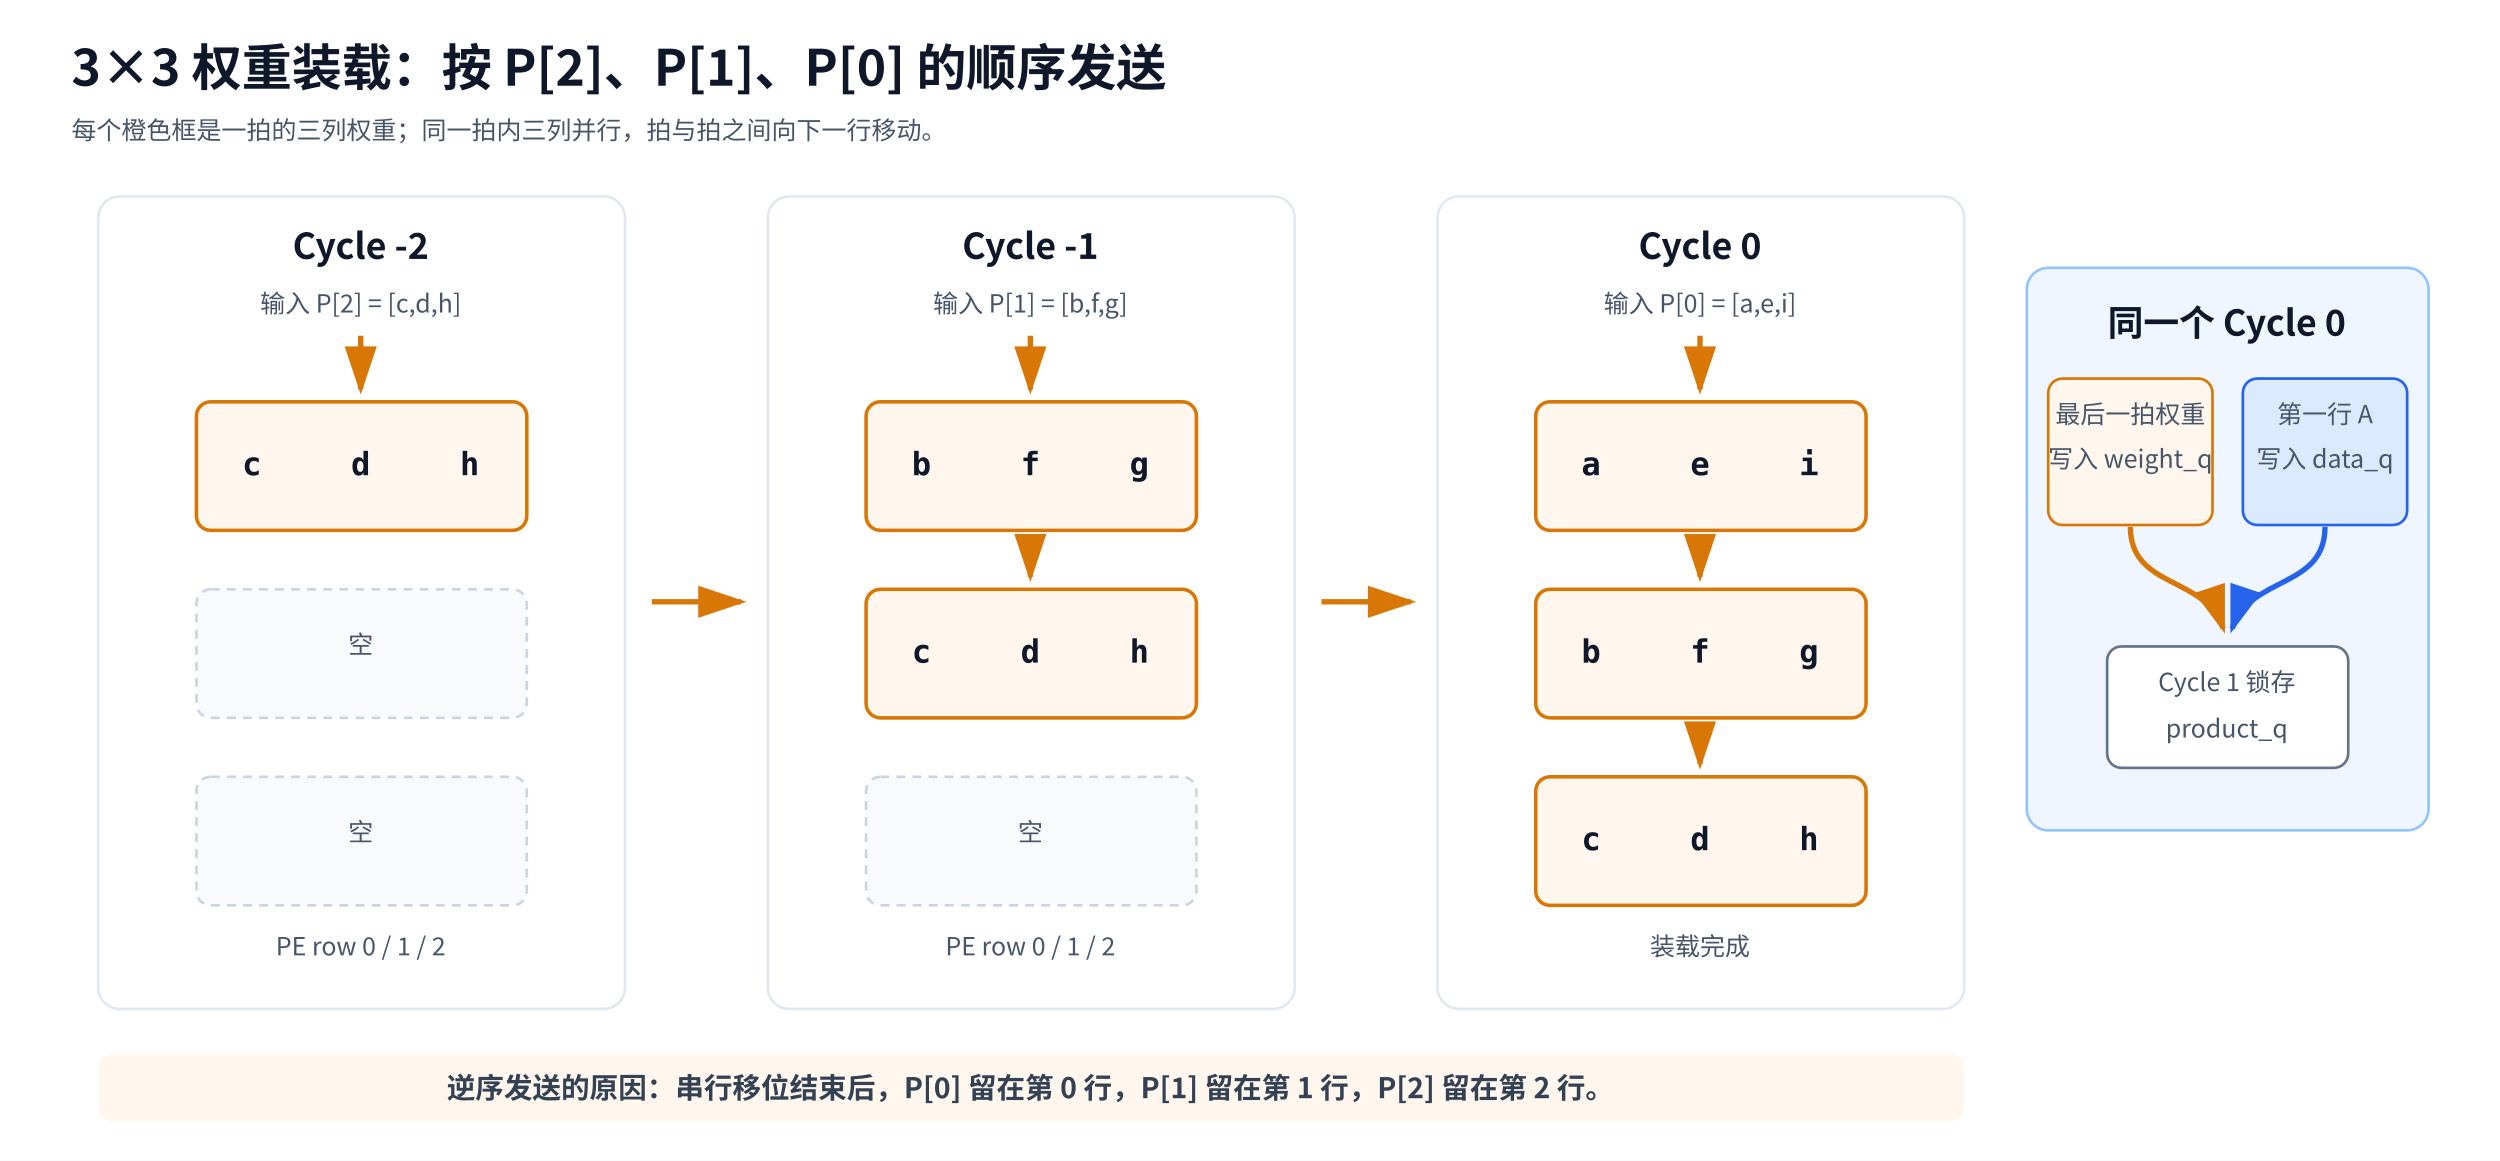
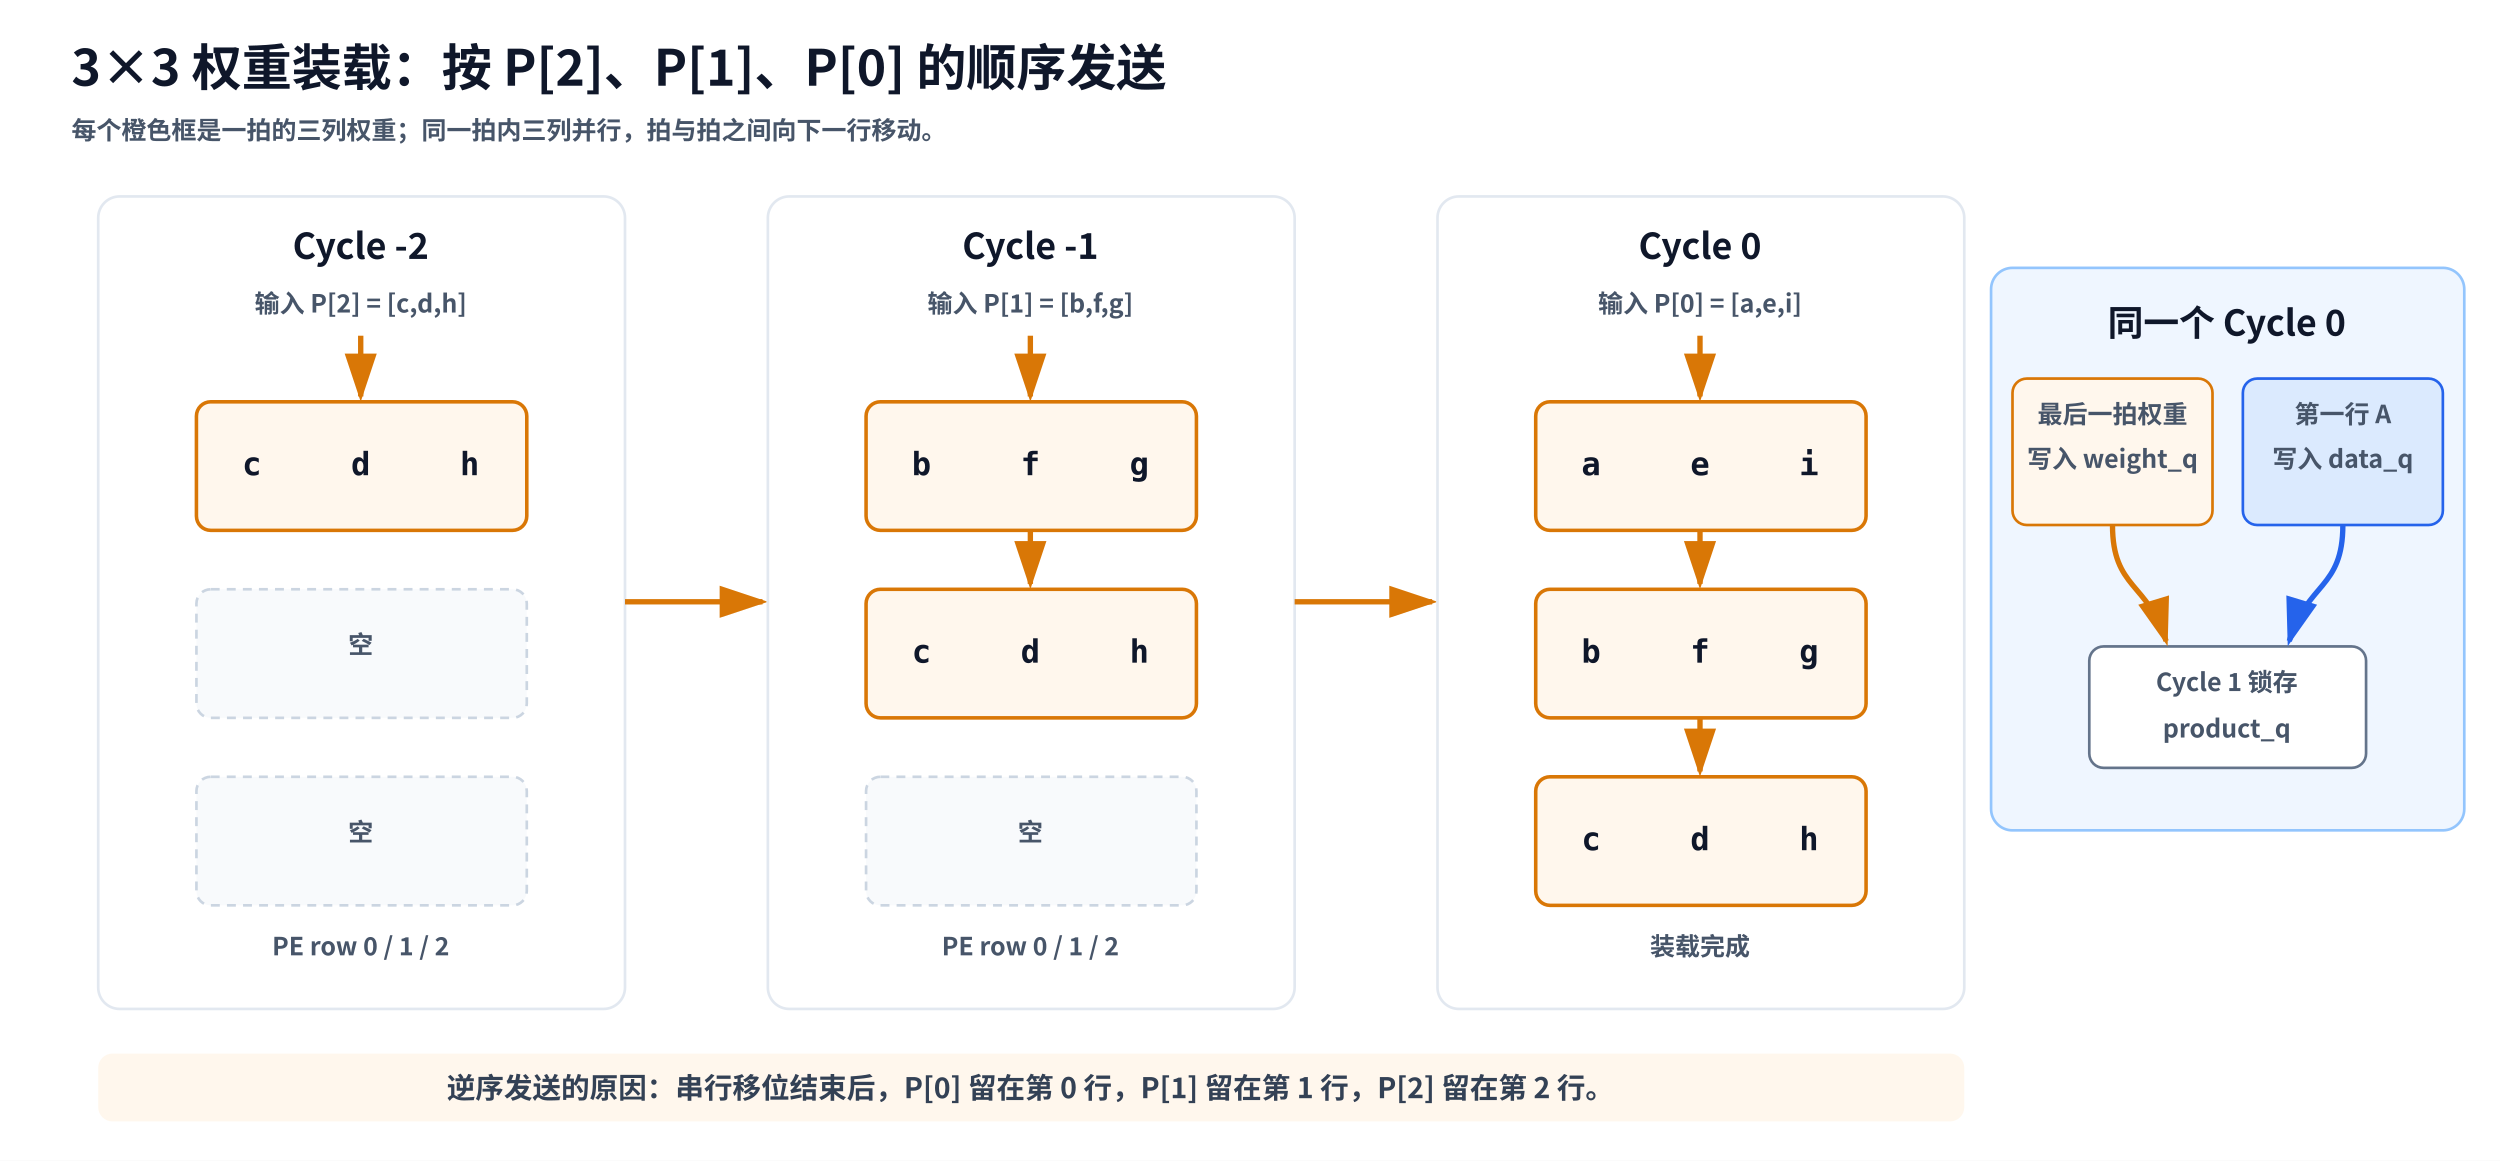
<svg xmlns="http://www.w3.org/2000/svg" width="1400" height="650" viewBox="0 0 1400 650" role="img" aria-labelledby="title desc">
  <defs>
    <style>
      .title { font: 700 28px "Noto Sans CJK SC", "Microsoft YaHei", sans-serif; fill: #0f172a; }
      .h2 { font: 700 20px "Noto Sans CJK SC", "Microsoft YaHei", sans-serif; fill: #0f172a; text-anchor: middle; }
-       .label { font: 600 16px "Noto Sans CJK SC", "Microsoft YaHei", sans-serif; fill: #334155; text-anchor: middle; }
-       .small { font: 500 14px "Noto Sans CJK SC", "Microsoft YaHei", sans-serif; fill: #475569; text-anchor: middle; }
+       .label { font: 700 16px "Noto Sans CJK SC", "Microsoft YaHei", sans-serif; fill: #334155; text-anchor: middle; }
+       .small { font: 700 14px "Noto Sans CJK SC", "Microsoft YaHei", sans-serif; fill: #475569; text-anchor: middle; }
      .left { text-anchor: start; }
      .mono { font: 700 18px "JetBrains Mono", "DejaVu Sans Mono", monospace; fill: #0f172a; text-anchor: middle; dominant-baseline: middle; }
      .row { fill: #fff7ed; stroke: #d97706; stroke-width: 2; rx: 8; }
      .empty { fill: #f8fafc; stroke: #cbd5e1; stroke-width: 1.5; stroke-dasharray: 5 4; rx: 8; }
      .arrow { fill: none; stroke: #d97706; stroke-width: 3; }
      .data { fill: none; stroke: #2563eb; stroke-width: 3; }
      .panel { fill: #ffffff; stroke: #e2e8f0; stroke-width: 1.5; rx: 12; }
    </style>
    <marker id="arrow-w" markerWidth="10" markerHeight="10" refX="8" refY="3" orient="auto" markerUnits="strokeWidth">
      <path d="M0,0 L0,6 L9,3 z" fill="#d97706" />
    </marker>
    <marker id="arrow-d" markerWidth="10" markerHeight="10" refX="8" refY="3" orient="auto" markerUnits="strokeWidth">
      <path d="M0,0 L0,6 L9,3 z" fill="#2563eb" />
    </marker>
  </defs>
  <rect width="1400" height="650" fill="#ffffff" />
  <text x="40" y="48" class="title">3×3 权重装载：按 P[2]、P[1]、P[0] 的顺序发送</text>
  <text x="40" y="78" class="small left">每个橙色框是一拍的三列权重；同一拍内三列并行，拍与拍之间向下一行移动。</text>
  <g transform="translate(55 110)">
    <rect class="panel" x="0" y="0" width="295" height="455" />
    <text class="h2" x="147" y="35">Cycle -2</text>
    <text class="small" x="147" y="65">输入 P[2] = [c,d,h]</text>
-     <path class="arrow" d="M147 78V108" marker-end="url(#arrow-w)" />
+     <path class="arrow" d="M147 78V112" marker-end="url(#arrow-w)" />
    <rect class="row" x="55" y="115" width="185" height="72" />
    <text class="mono" x="86" y="151">c</text>
    <text class="mono" x="147" y="151">d</text>
    <text class="mono" x="208" y="151">h</text>
    <rect class="empty" x="55" y="220" width="185" height="72" />
    <text class="small" x="147" y="256">空</text>
    <rect class="empty" x="55" y="325" width="185" height="72" />
    <text class="small" x="147" y="361">空</text>
    <text class="small" x="147" y="425">PE row 0 / 1 / 2</text>
  </g>
-   <path class="arrow" d="M365 337H415" marker-end="url(#arrow-w)" />
+   <path class="arrow" d="M350 337H427" marker-end="url(#arrow-w)" />
  <g transform="translate(430 110)">
    <rect class="panel" x="0" y="0" width="295" height="455" />
    <text class="h2" x="147" y="35">Cycle -1</text>
    <text class="small" x="147" y="65">输入 P[1] = [b,f,g]</text>
-     <path class="arrow" d="M147 78V108" marker-end="url(#arrow-w)" />
+     <path class="arrow" d="M147 78V112" marker-end="url(#arrow-w)" />
    <rect class="row" x="55" y="115" width="185" height="72" />
    <text class="mono" x="86" y="151">b</text>
    <text class="mono" x="147" y="151">f</text>
    <text class="mono" x="208" y="151">g</text>
-     <path class="arrow" d="M147 190V213" marker-end="url(#arrow-w)" />
+     <path class="arrow" d="M147 187V217" marker-end="url(#arrow-w)" />
    <rect class="row" x="55" y="220" width="185" height="72" />
    <text class="mono" x="86" y="256">c</text>
    <text class="mono" x="147" y="256">d</text>
    <text class="mono" x="208" y="256">h</text>
    <rect class="empty" x="55" y="325" width="185" height="72" />
    <text class="small" x="147" y="361">空</text>
    <text class="small" x="147" y="425">PE row 0 / 1 / 2</text>
  </g>
-   <path class="arrow" d="M740 337H790" marker-end="url(#arrow-w)" />
+   <path class="arrow" d="M725 337H802" marker-end="url(#arrow-w)" />
  <g transform="translate(805 110)">
    <rect class="panel" x="0" y="0" width="295" height="455" />
    <text class="h2" x="147" y="35">Cycle 0</text>
    <text class="small" x="147" y="65">输入 P[0] = [a,e,i]</text>
-     <path class="arrow" d="M147 78V108" marker-end="url(#arrow-w)" />
+     <path class="arrow" d="M147 78V112" marker-end="url(#arrow-w)" />
    <rect class="row" x="55" y="115" width="185" height="72" />
    <text class="mono" x="86" y="151">a</text>
    <text class="mono" x="147" y="151">e</text>
    <text class="mono" x="208" y="151">i</text>
-     <path class="arrow" d="M147 190V213" marker-end="url(#arrow-w)" />
+     <path class="arrow" d="M147 187V217" marker-end="url(#arrow-w)" />
    <rect class="row" x="55" y="220" width="185" height="72" />
    <text class="mono" x="86" y="256">b</text>
    <text class="mono" x="147" y="256">f</text>
    <text class="mono" x="208" y="256">g</text>
-     <path class="arrow" d="M147 295V318" marker-end="url(#arrow-w)" />
+     <path class="arrow" d="M147 292V322" marker-end="url(#arrow-w)" />
    <rect class="row" x="55" y="325" width="185" height="72" />
    <text class="mono" x="86" y="361">c</text>
    <text class="mono" x="147" y="361">d</text>
    <text class="mono" x="208" y="361">h</text>
    <text class="small" x="147" y="425">装载完成</text>
  </g>
-   <g transform="translate(1135 150)">
-     <rect x="0" y="0" width="225" height="315" rx="12" fill="#eff6ff" stroke="#93c5fd" stroke-width="1.5" />
-     <text class="h2" x="112" y="38">同一个 Cycle 0</text>
-     <rect x="12" y="62" width="92" height="82" rx="8" fill="#fff7ed" stroke="#d97706" stroke-width="1.5" />
-     <text class="small" x="58" y="87">最后一拍权重</text>
-     <text class="small" x="58" y="112">写入 weight_q</text>
-     <rect x="121" y="62" width="92" height="82" rx="8" fill="#dbeafe" stroke="#2563eb" stroke-width="1.5" />
-     <text class="small" x="167" y="87">第一行 A</text>
-     <text class="small" x="167" y="112">写入 data_q</text>
-     <path class="arrow" d="M58 145 C58 180 100 172 110 202" marker-end="url(#arrow-w)" />
-     <path class="data" d="M167 145 C167 180 125 172 115 202" marker-end="url(#arrow-d)" />
-     <rect x="45" y="212" width="135" height="68" rx="8" fill="#ffffff" stroke="#64748b" stroke-width="1.5" />
-     <text class="small" x="112" y="237">Cycle 1 锁存</text>
-     <text class="small" x="112" y="263">product_q</text>
+   <g transform="translate(1115 150)">
+     <rect x="0" y="0" width="265" height="315" rx="12" fill="#eff6ff" stroke="#93c5fd" stroke-width="1.5" />
+     <text class="h2" x="132" y="38">同一个 Cycle 0</text>
+     <rect x="12" y="62" width="112" height="82" rx="8" fill="#fff7ed" stroke="#d97706" stroke-width="1.5" />
+     <text class="small" x="68" y="87">最后一拍权重</text>
+     <text class="small" x="68" y="112">写入 weight_q</text>
+     <rect x="141" y="62" width="112" height="82" rx="8" fill="#dbeafe" stroke="#2563eb" stroke-width="1.5" />
+     <text class="small" x="197" y="87">第一行 A</text>
+     <text class="small" x="197" y="112">写入 data_q</text>
+     <rect x="55" y="212" width="155" height="68" rx="8" fill="#ffffff" stroke="#64748b" stroke-width="1.5" />
+     <path class="arrow" d="M68 144 C68 180 88 176 98 209" marker-end="url(#arrow-w)" />
+     <path class="data" d="M197 144 C197 180 177 176 167 209" marker-end="url(#arrow-d)" />
+     <text class="small" x="132" y="237">Cycle 1 锁存</text>
+     <text class="small" x="132" y="263">product_q</text>
  </g>
  <rect x="55" y="590" width="1045" height="38" rx="8" fill="#fff7ed" />
  <text x="577" y="615" class="label">逆序发送的原因：串行移位结束后，P[0] 留在第 0 行，P[1] 留在第 1 行，P[2] 留在第 2 行。</text>
</svg>
